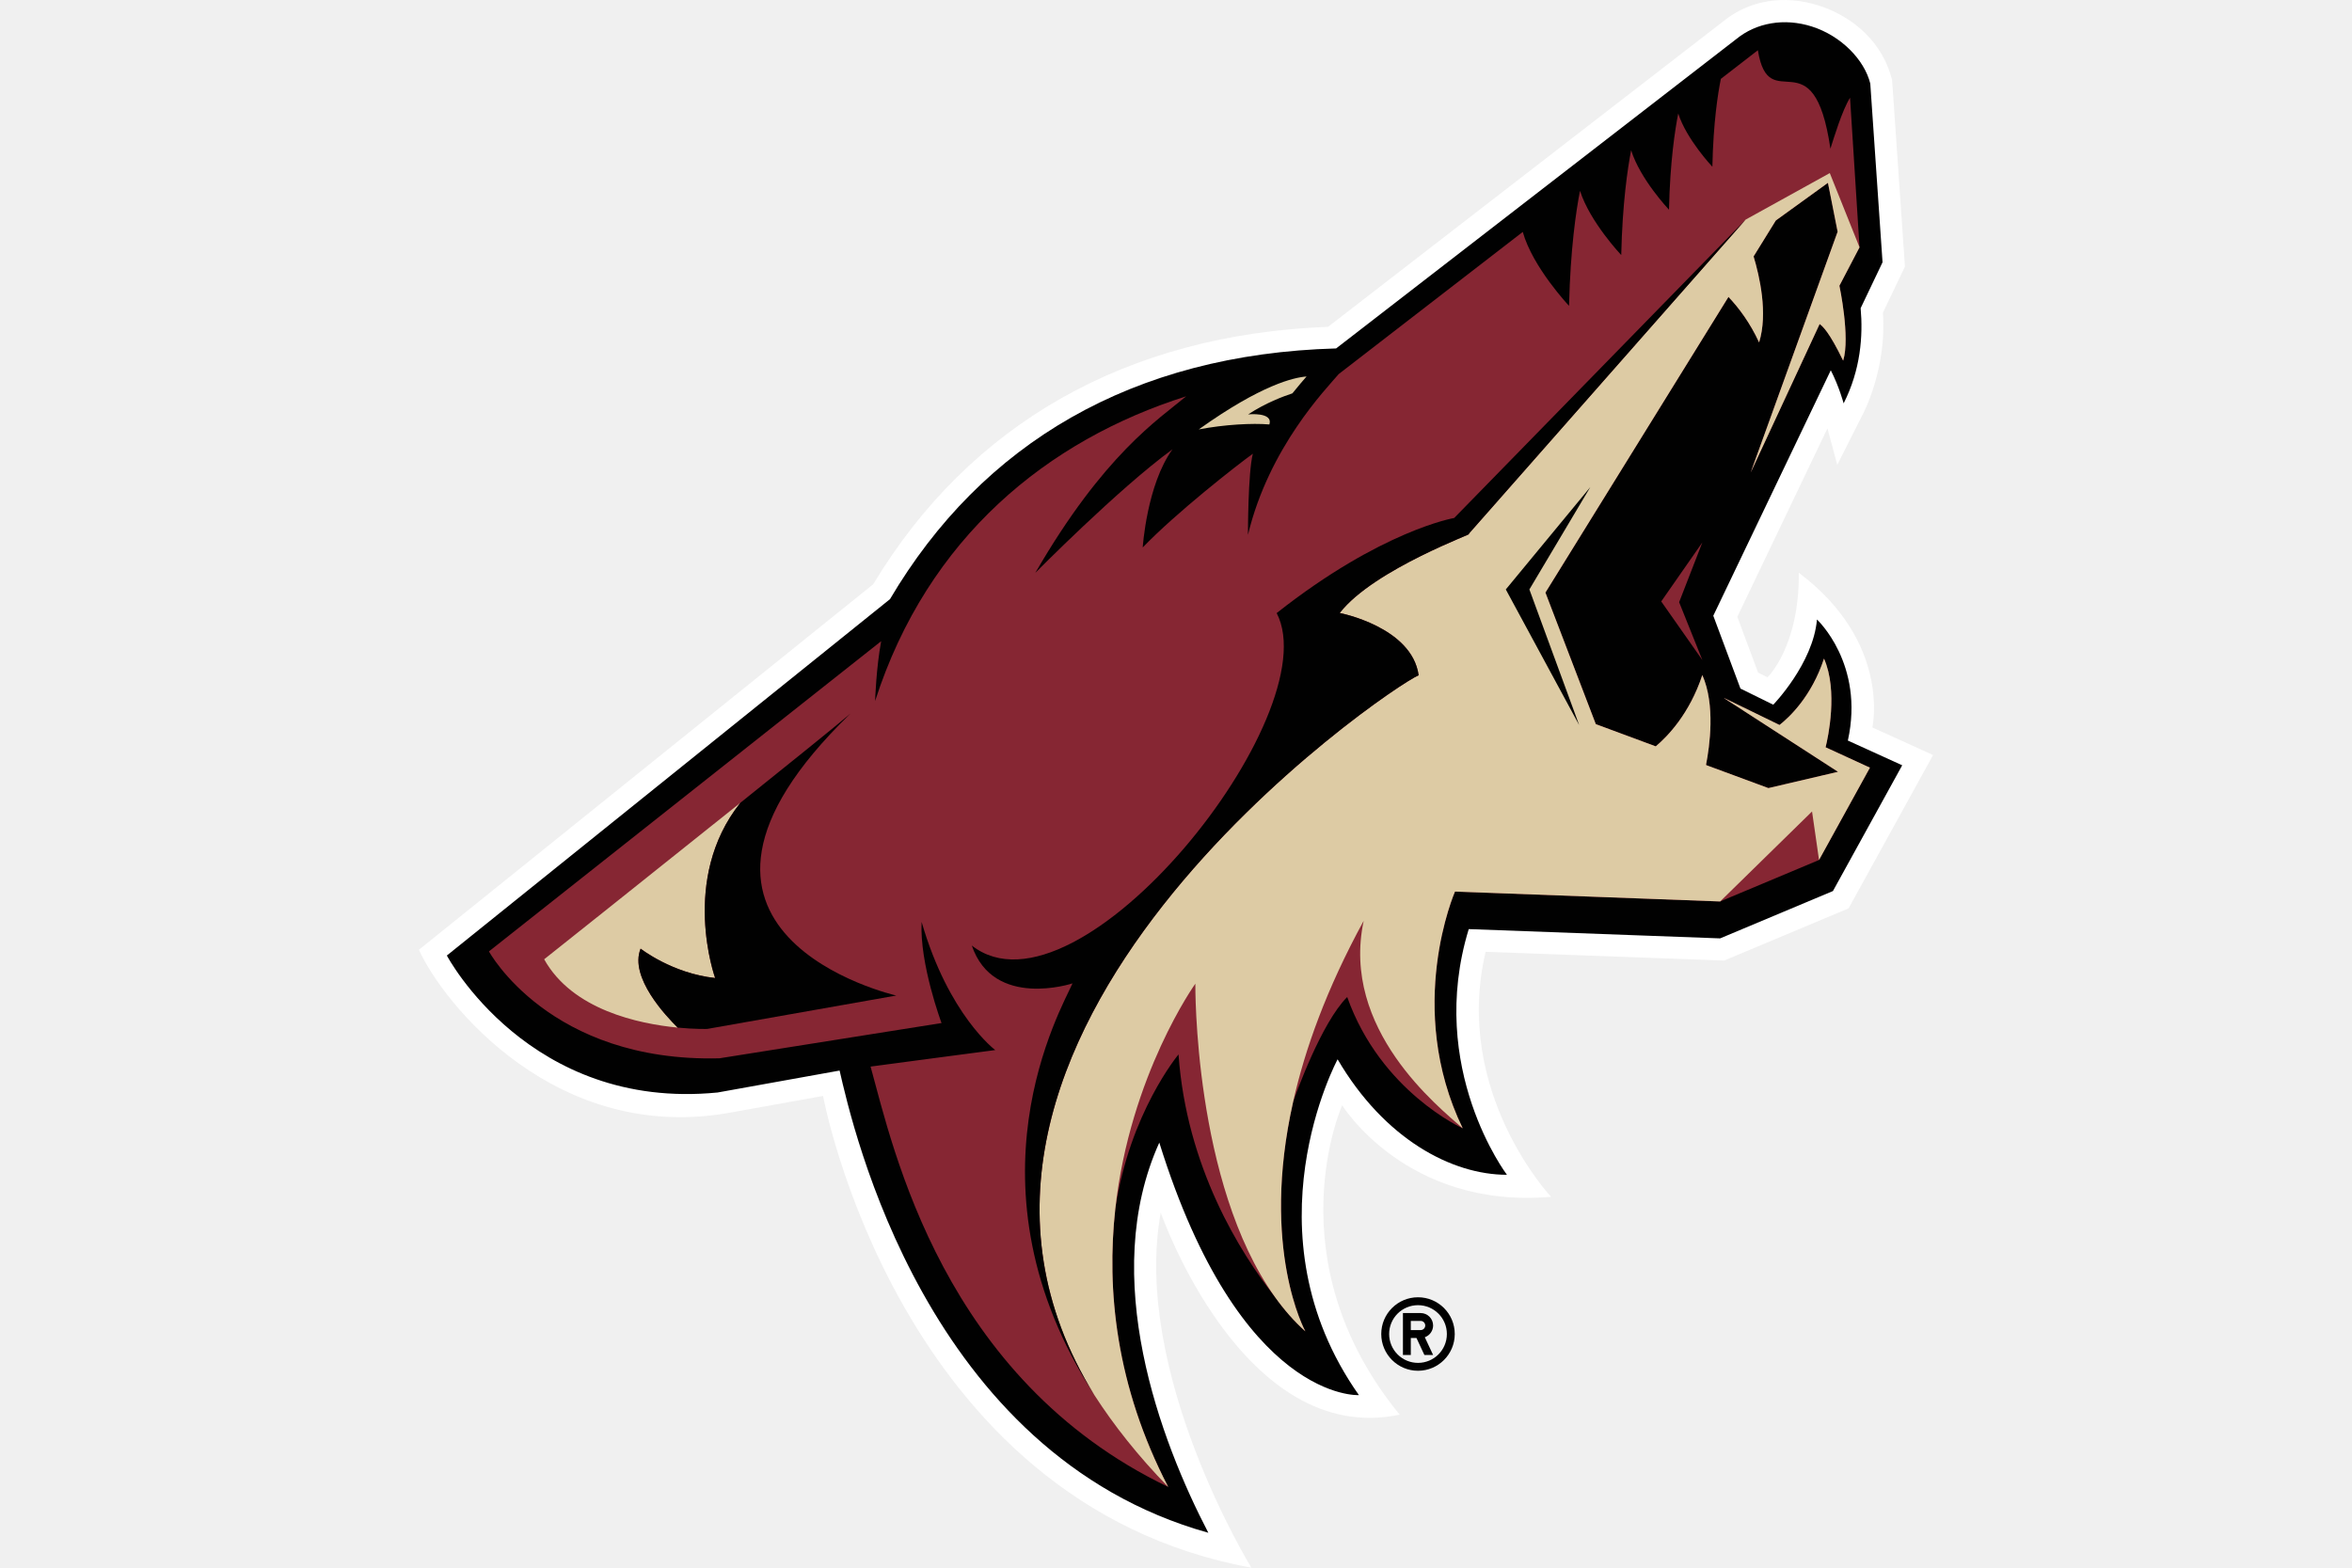
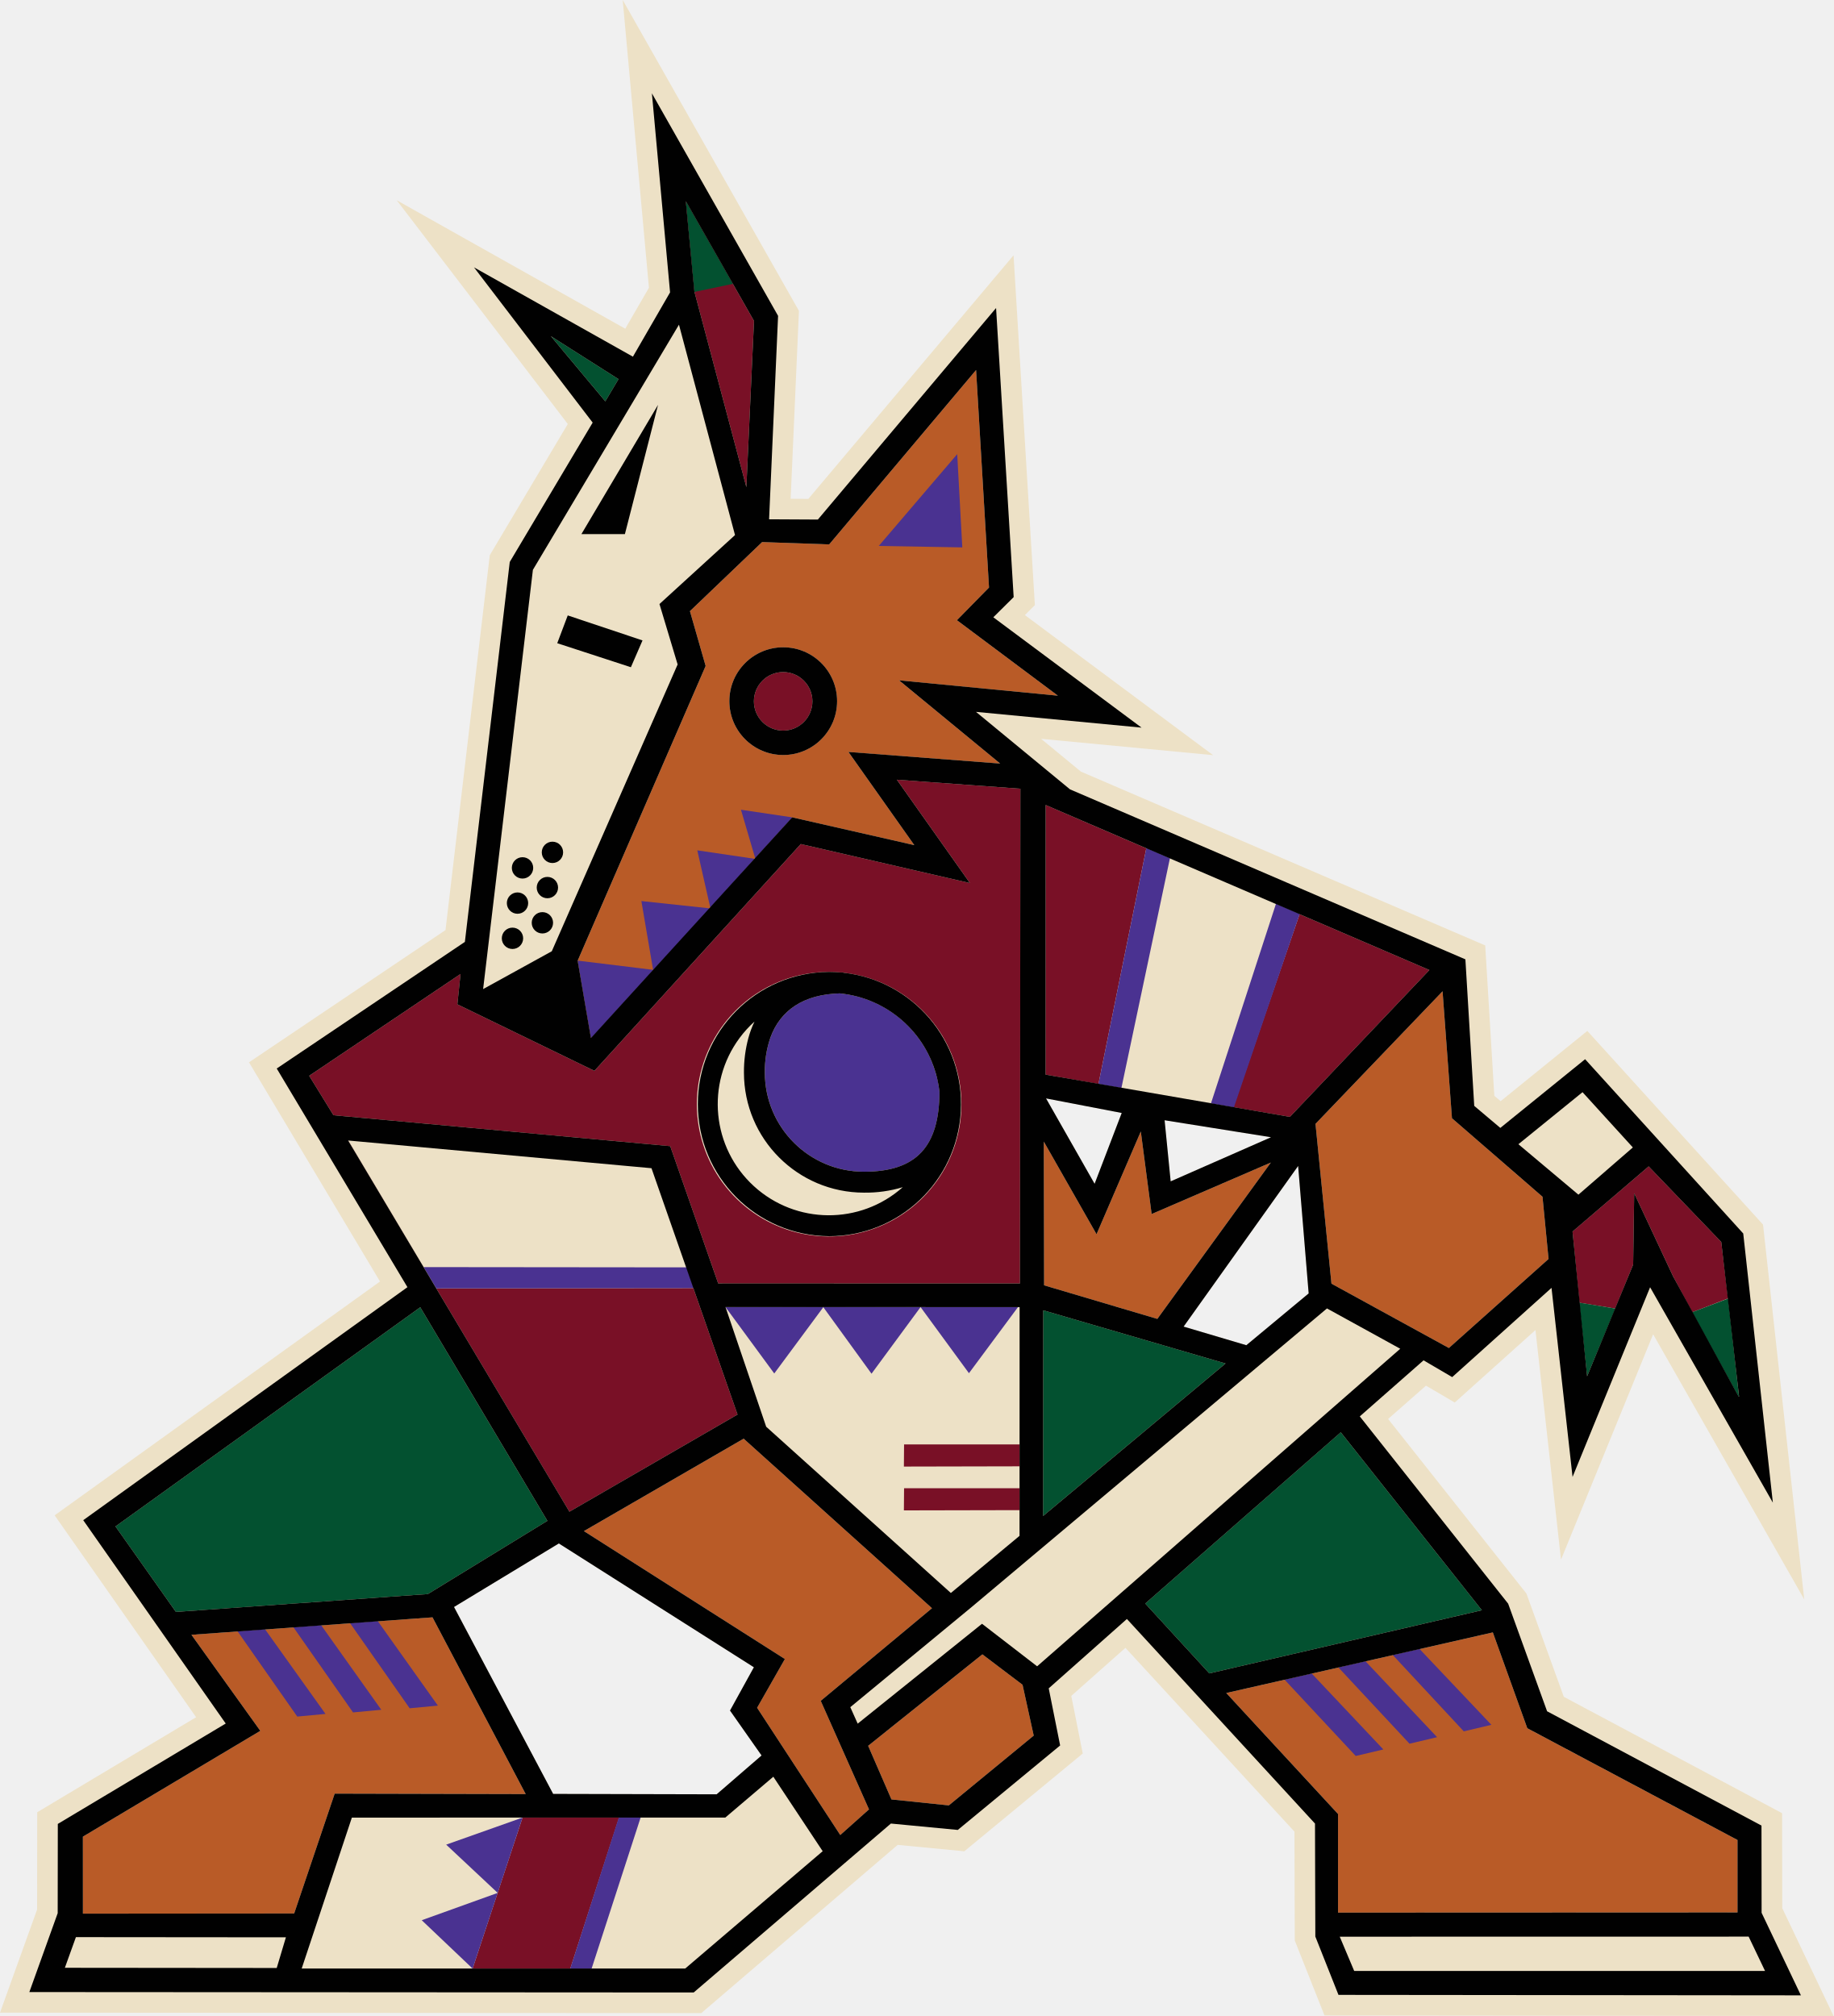
- <svg xmlns="http://www.w3.org/2000/svg" viewBox="0 0 960 640">
-   <path fill="#010101" d="M578.78 529.604c-8.282 0-15.005 6.714-15.005 15.001 0 8.278 6.723 15.001 15.005 15.001s14.995-6.723 14.995-15c0-8.288-6.713-15.002-14.995-15.002zm0 26.784a11.772 11.772 0 01-11.782-11.783c0-6.51 5.264-11.774 11.782-11.774 6.51 0 11.78 5.264 11.78 11.774 0 6.512-5.27 11.783-11.78 11.783zm6.164-15.26a5.085 5.085 0 00-5.09-5.082h-7.228v17.123h3.213v-6.954h2.305l3.247 6.954h3.553l-3.39-7.251a5.095 5.095 0 003.39-4.79zm-5.09 1.872h-4.015v-3.747h4.014c1.033 0 1.878.839 1.878 1.875a1.878 1.878 0 01-1.877 1.872z" />
-   <path fill="#FFF" d="M764.22 296.987s7.908-34.705-30.023-63.171c.308 30.19-12.766 42.695-12.766 42.695l-3.836-1.909-8.478-22.794 36.778-76.928c1.829 6.747 4.012 14.884 4.012 14.884l10.61-21.034s9.683-18.303 8.012-41.062l8.996-18.835-5.233-76.143c-3.672-14.825-15.25-25.723-30.043-30.457-14.17-4.501-28.325-2.128-38.888 6.488L542.063 133.428c-82.051 3.115-146.092 39.4-185.649 105.09L170.988 387.736c9.881 21.86 56.14 79.822 127.884 66.335l37.072-6.662S366.334 613.54 510.76 640c0 0-48.848-79.413-36.993-144.964 0 0 33.328 95.998 97.538 82.494-51.746-63.24-23.473-126.32-23.473-126.32s26.123 42.524 85.258 37.384c0 0-40.219-42.715-26.712-100.028l97.355 3.577 50.79-21.306 34.488-62.591-24.791-11.259z" />
-   <path fill="#010101" d="M741.62 252.91c-1.541 17.978-17.848 34.783-17.848 34.783l-13.383-6.592-11.087-29.726 47.957-100.204c3.442 6.717 5.245 13.504 5.245 13.504 6.97-13.743 7.947-27.631 6.943-38.86l8.937-18.742-5.002-72.954c-2.427-9.78-11.953-19.513-23.854-23.297-11.284-3.593-22.7-1.537-30.83 5.118L545.355 142.244c-83.075 2.334-144.473 38.665-182.095 102.355L182.39 390.087s33.518 63.54 110.521 55.917l49.78-8.953c5.35 23.1 35.157 156.418 150.505 188.698-19.54-37.555-44.79-104.457-20.012-159.288 33.046 106.046 81.475 103.086 81.475 103.086-46.855-66.437-8.695-137.09-8.695-137.09 19.1 32.61 46.64 47.147 69.116 47.147 0 0-32.98-43.461-15.592-100.303l102.614 3.787 46.035-19.323 28.273-51.34-22.182-10.097c6.924-31.345-12.608-49.419-12.608-49.419z" />
-   <g fill="#862633">
-     <path d="M745.055 305.033h.092c.95-3.744 5.154-23.012-.656-36.155-5.081 15.439-14.123 23.923-18.149 27.087l-22.64-11.013.098.115 46.416 30.017-28.372 6.642-.059-.01-.02.01-25.348-9.366c.072 0 .072-.046.079-.046l-.164-.03c1.495-7.713 3.868-24.512-1.502-36.695-5.219 15.812-14.169 25.044-19.014 29.11l-24.47-9.075-20.563-53.704 74.708-120.7c4.25 4.458 8.8 10.526 12.51 18.565 3.7-11.861.158-27.103-2.248-35.102l9.068-14.668 21.277-15.378 3.954 19.952-35.486 98.322 28.142-60.637c1.22.954 3.803 3.006 9.6 14.956 2.963-9.488-1.528-30.58-1.528-30.58l8.209-15.688-3.869-61.06c-3.245 5.206-6.596 16.353-8.012 20.805-6.878-46.993-25.08-12.097-29.61-40.203L702.39 32.198c-1.193 5.9-3.088 17.821-3.462 35.875 0 0-10.563-11.16-13.933-21.749-1.311 6.6-3.337 19.641-3.777 39.289 0 0-11.828-12.52-15.448-24.29-1.422 7.373-3.56 21.582-4.039 42.803 0 0-12.746-13.455-16.83-26.224-1.6 8.114-3.922 23.736-4.479 46.956 0 0-14.838-15.71-18.884-30.177l-75.14 58.04c-4.984 5.911-28.411 29.778-37.027 65.624 0 0-.02-25.31 1.994-33.112-6.597 4.747-31.408 24.175-44.947 38.263 0 0 1.639-25.546 12.136-40.059-22.162 16.166-55.969 50.421-55.969 50.421 27.946-48.32 50.317-62.705 61.562-72.065-56.428 17.864-105.453 57.483-126.96 124.386 0 0 .42-13.373 2.473-24.421L199.569 388.406s24.654 45.389 94.077 43.639l90.654-14.393s-9.029-24.201-8.13-41.285c11.022 38.138 30.056 52.317 30.056 52.317s-50.887 6.704-50.887 6.744c9.219 33.39 29.446 127.411 121.478 171.61-21.441-41.38-25.198-80.628-21.592-113.51 5.816-39.2 25.807-63.067 25.807-63.067 3.253 46.028 25.08 80.829 39.328 98.984 3.698 5.187 7.835 9.944 12.438 14.071 0 0-18.53-33.541-4.982-93.722 1.206-3.397 11.5-32.208 22.063-42.774 13.717 38.679 47.143 53.605 47.143 53.605-23.867-49.362-3.147-96.647-3.147-96.647s107.407 4.006 108.227 4.04l40.363-16.934 20.772-37.691-18.182-8.36z" />
-     <path d="M678.051 245.533l16.786 23.92-9.475-23.612 9.475-24.398z" />
-   </g>
-   <g fill="#DDCBA4">
-     <path d="M518.105 173.28c1.652-5.186-8.662-4.104-8.662-4.104 7.12-4.675 14.406-7.396 18.064-8.593 2.564-3.16 4.708-5.688 5.783-6.888-5.081.403-18.215 3.216-43.996 21.608 10.485-2 21.828-2.62 28.81-2.023zM745.055 305.033h.092c.95-3.744 5.154-23.012-.656-36.155-5.081 15.439-14.123 23.923-18.149 27.087l-22.64-11.013.098.115 46.416 30.017-28.372 6.642-.059-.01-.02.01-25.348-9.366c.072 0 .072-.046.079-.046l-.164-.03c1.495-7.713 3.868-24.512-1.502-36.694-5.219 15.811-14.169 25.043-19.014 29.109l-24.47-9.075-20.563-53.704 74.708-120.7c4.25 4.458 8.8 10.526 12.51 18.565 3.7-11.861.158-27.102-2.248-35.102l9.068-14.667 21.277-15.38 3.954 19.953-35.486 98.322 28.142-60.637c1.22.954 3.803 3.006 9.6 14.956 2.963-9.487-1.528-30.58-1.528-30.58l8.209-15.687-12.137-30.303-34.37 19.008L599.395 218.04c4.328-1.078-38.574 14.147-52.572 32.207 0 0 29.473 5.685 32.213 25.428-11.514 4.625-222.564 147.783-132.362 293.84 7.901 12.27 17.795 24.84 30.142 37.524-21.441-41.38-25.198-80.63-21.592-113.511 6.045-54.799 32.672-91.94 32.672-91.94s-.819 81.344 32.463 127.858c3.698 5.186 7.836 9.943 12.438 14.07 0 0-18.53-33.541-4.982-93.722 4.792-21.376 13.611-46.091 28.79-73.876-9.448 44.35 30.601 75.967 40.416 84.707-23.867-49.362-3.147-96.647-3.147-96.647s107.407 4.006 108.227 4.04l37.51-36.739 2.853 19.805 20.772-37.692-18.182-8.36zM222.111 391.622c11.52 20.696 38.652 26.361 54.487 27.892-4.583-4.534-19.847-20.51-15.126-32.236 0 0 12.897 10.13 30.423 11.989 0 0-14.543-40.354 10.275-71.515-36.338 29.119-80.059 63.87-80.059 63.87z" />
-   </g>
-   <g fill="#010101">
-     <path d="M599.396 218.04L712.48 89.668 593.547 211.464s-29.597 4.99-72.459 38.82c21.467 41.222-81.035 169.827-124.435 135.722 8.865 26.139 41.105 15.454 41.105 15.454-4.334 10.025-46.41 82.239 8.917 168.054-90.202-146.056 120.848-289.214 132.362-293.84-2.74-19.742-32.213-25.427-32.213-25.427 13.998-18.06 56.9-33.285 52.572-32.207z" />
-     <path d="M649.11 198.842l-34.496 41.796 29.939 55.356-20.313-55.356zM347.123 291.322c-6.76 5.747-24.745 20.208-44.953 36.43-24.818 31.161-10.275 71.515-10.275 71.515-17.526-1.859-30.423-11.989-30.423-11.989-4.721 11.727 10.543 27.703 15.126 32.236 7.239.702 12.097.535 12.097.535l77.128-13.625s-111.36-25.35-18.7-115.101z" />
-   </g>
+ <svg xmlns="http://www.w3.org/2000/svg" height="253.659" width="230.673" version="1.1" viewBox="0 0 230.673 253.659">
+   <defs>
+     <style>.cls-1{fill:#ede1c6;}.cls-2{fill:#791026;}.cls-3{fill:#035130;}.cls-4{fill:#b95b27;}.cls-5{fill:#4a3291;}.cls-6{fill:#010101;}</style>
+   </defs>
+   <path class="cls-1" d="M224.218,240.088l-.019-11.948-27.462-14.642-4.705-12.995-17.398-21.965,4.762-4.189,3.619,2.121,10.156-9.121,3.212,28.894,11.592-28.361,19.009,33.358L221.8,154.084l-22.106-24.371-10.903,8.838-.796-.669-1.146-18.926L135.978,97.082l-5.001-4.121L152.618,95.017,128.938,77.393,130.192,76.145l-2.682-44.02L101.693,62.772l-2.225-.012L100.512,39.113,78.34,0l3.3,36.204-2.979,5.155L49.915,25.2,71.431,53.35,61.617,69.856l-5.57,47.17-24.723,16.638L47.807,161.242l-40.933,29.422,17.797,25.4L4.682,228.02l-.015,12.247L0,253.24l88.23.054,24.7-21.163,8.388.802L136.217,220.631l-1.444-7.248,6.812-6.047,21.265,23.125.039,13.701,3.741,9.432,64.044.064Zm-134.06-14.322-20.567-.051L57.119,202.195,70.305,194.202l24.537,15.578-3.003,5.447,3.971,5.65Zm47.548-76.82-6.109-10.741,9.519,1.832Zm8.806-7.993,13.389,2.138-12.625,5.549Zm10.284,28.305-7.89-2.341,14.406-20.211,1.324,16.036Z" />
+   <polygon class="cls-2" points="93.898 61.299 94.858 40.379 86.28 25.315 87.365 36.717 93.898 61.299" />
+   <path class="cls-2" d="M90.352,161.486l37.968.002.027-30.879.027-31.372-15.542-1.131,9.188,13-21.275-4.907L74.783,134.736,57.542,126.366l.397-3.817L38.898,135.358l3.056,4.966,42.365,3.891ZM89.899,130.61a16.628,16.628,0,0,1,14.392-8.321c.491,0,.976.026,1.457.068.116-.002.229-.007.345-.007v.039A16.642,16.642,0,1,1,89.899,130.61Z" />
+   <polygon class="cls-2" points="155.146 139.308 162.278 140.53 179.827 122.051 163.495 115.027 155.146 139.308" />
+   <polygon class="cls-2" points="138.191 136.389 144.21 106.735 131.551 101.286 131.542 135.214 138.191 136.389" />
+   <polygon class="cls-2" points="71.636 190.208 92.787 177.983 87.23 162.073 54.894 162.109 43.835 143.541 43.812 143.539 71.636 190.208" />
+   <polygon class="cls-2" points="113.715 184.527 128.266 184.496 128.283 184.496 128.29 181.739 128.267 181.739 113.738 181.739 113.715 184.527" />
+   <polygon class="cls-2" points="113.715 190.042 128.264 190.011 128.283 190.011 128.29 187.257 128.265 187.257 113.738 187.255 113.715 190.042" />
+   <polygon class="cls-2" points="197.834 154.951 198.705 163.912 203.199 164.645 205.46 159.119 205.59 150.138 210.49 160.606 212.897 165.11 217.392 163.377 216.543 156.265 207.411 146.758 197.834 154.951" />
+   <path class="cls-2" d="M98.523,91.926a3.682,3.682,0,1,0-3.68-3.681A3.683,3.683,0,0,0,98.523,91.926Z" />
+   <polygon class="cls-2" points="77.885 228.694 77.891 228.674 65.74 228.692 59.459 247.688 71.742 247.705 77.885 228.694" />
+   <polygon class="cls-3" points="186.429 202.603 168.677 180.211 144.076 201.762 152.137 210.552 186.429 202.603" />
+   <polygon class="cls-3" points="131.246 164.864 131.223 190.752 154.182 171.557 131.246 164.864" />
+   <polygon class="cls-3" points="53.831 200.569 68.863 191.358 52.872 164.482 14.525 192.06 22.13 202.817 53.831 200.569" />
+   <polygon class="cls-3" points="212.871 165.11 218.793 175.862 217.405 163.39 212.871 165.11" />
+   <polygon class="cls-3" points="198.678 163.899 199.67 173.17 203.217 164.648 203.199 164.645 198.678 163.899" />
+   <polygon class="cls-3" points="92.201 35.713 86.28 25.315 87.365 36.731 92.201 35.713" />
+   <polygon class="cls-3" points="77.815 47.703 69.301 42.296 76.151 50.499 77.815 47.703" />
+   <polygon class="cls-4" points="218.588 240.634 218.588 231.513 192.143 217.451 187.808 205.395 154.27 213.02 168.334 228.246 168.334 240.652 218.588 240.634" />
+   <polygon class="cls-4" points="165.497 141.407 167.504 161.515 182.277 169.612 194.817 158.408 194.055 150.577 182.666 140.7 181.484 124.724 165.497 141.407" />
+   <polygon class="cls-4" points="145.6 165.949 159.885 146.272 144.883 152.751 143.52 142.363 137.95 155.292 131.315 143.633 131.352 161.723 145.6 165.949" />
+   <polygon class="cls-4" points="103.255 214.004 117.25 202.35 93.556 181.018 73.457 192.647 98.74 208.744 95.247 214.877 105.708 230.89 109.327 227.664 103.255 214.004" />
+   <polygon class="cls-4" points="123.589 208.155 109.22 219.664 112.149 226.412 119.368 227.161 130.05 218.38 128.644 211.983 123.589 208.155" />
+   <polygon class="cls-4" points="66.135 225.738 54.41 203.498 24.083 205.695 32.746 217.78 10.426 231.092 10.431 240.781 37.009 240.76 42.106 225.681 66.135 225.738" />
+   <path class="cls-4" d="M86.798,76.897,88.775,83.793,72.677,120.869l1.666,9.741L99.65,102.86l.016-.018,15.36,3.496-8.286-11.724,19.086,1.459L113.114,85.605l19.976,1.929L120.389,78.038l4.035-4.111-1.627-27.37-18.483,21.943-8.434-.295Zm11.732,4.548a6.775,6.775,0,1,1-6.773,6.775A6.778,6.778,0,0,1,98.53,81.445Z" />
+   <polygon class="cls-5" points="155.027 130.61 152.344 138.838 155.23 139.34 158.204 130.61 163.512 114.99 160.528 113.706 155.027 130.61" />
+   <polygon class="cls-5" points="138.191 136.389 141.078 136.903 147.185 107.981 144.218 106.696 138.191 136.389" />
+   <polygon class="cls-5" points="86.318 159.463 53.298 159.431 54.894 162.109 87.23 162.073 87.301 162.073 86.394 159.427 86.381 159.427 86.394 159.463 86.318 159.463" />
+   <polygon class="cls-5" points="128.067 164.464 115.812 164.462 121.9 172.78 128.067 164.464" />
+   <polygon class="cls-5" points="95.006 107.976 95.014 107.998 99.685 102.846 99.653 102.842 93.216 101.882 95.006 107.976" />
+   <polygon class="cls-5" points="87.723 106.992 89.362 114.217 89.366 114.231 94.959 108.062 94.935 108.059 87.723 106.992" />
+   <polygon class="cls-5" points="80.688 113.372 82.165 122.029 72.677 120.869 72.673 120.869 72.674 120.877 73.082 123.258 74.351 130.657 89.315 114.296 89.3 114.294 80.688 113.372" />
+   <path class="cls-5" d="M108.687,147.43c6.562,0,9.491-3.106,9.508-10.067a13.977,13.977,0,0,0-2.652-6.753,13.937,13.937,0,0,0-9.895-5.62c-4.49.121-7.485,2.075-8.746,5.62a12.987,12.987,0,0,0-.677,4.357A12.474,12.474,0,0,0,108.687,147.43Z" />
+   <polygon class="cls-5" points="103.578 164.475 109.643 172.843 115.812 164.462 103.716 164.419 103.578 164.475 103.429 164.406 91.274 164.461 97.406 172.815 103.578 164.475" />
+   <polygon class="cls-5" points="174.033 220.121 165.019 210.565 161.611 211.343 170.559 220.942 174.033 220.121" />
+   <polygon class="cls-5" points="180.795 218.576 171.789 209.027 168.378 209.801 177.325 219.398 180.795 218.576" />
+   <polygon class="cls-5" points="187.625 217.022 178.588 207.479 175.226 208.244 184.151 217.843 187.625 217.022" />
+   <polygon class="cls-5" points="80.622 228.603 77.868 228.621 71.723 247.74 74.412 247.74 80.622 228.603" />
+   <polygon class="cls-5" points="59.458 247.693 62.613 238.17 53.057 241.608 59.458 247.693" />
+   <polygon class="cls-5" points="56.132 232.098 62.613 238.17 65.74 228.692 56.132 232.098" />
+   <polygon class="cls-5" points="40.948 215.651 33.341 204.997 29.88 205.248 37.397 215.984 40.948 215.651" />
+   <polygon class="cls-5" points="47.968 215.128 40.4 204.486 36.909 204.738 44.414 215.462 47.968 215.128" />
+   <polygon class="cls-5" points="55.088 214.606 47.524 203.97 44.034 204.222 51.538 214.94 55.088 214.606" />
+   <polygon class="cls-5" points="120.423 57.141 110.553 68.693 121.064 68.874 120.423 57.141" />
+   <path class="cls-6" d="M221.62,240.674l-.015-10.976-26.971-14.38-4.899-13.539L171.069,178.214l8.023-7.053,3.603,2.11,12.495-11.228,2.647,23.789,9.756-23.867,15.443,27.102-3.726-33.865-19.893-21.929-10.667,8.644-3.283-2.771-1.112-18.438L134.611,99.318l-11.825-9.748,20.829,1.983L124.965,77.669l2.56-2.539-2.213-36.375-22.419,26.617-6.137-.033,1.131-25.598L82.014,11.744l2.285,25.045L79.624,44.878,59.632,33.64,74.561,53.172,64.131,70.708l-5.646,47.804L34.814,134.443l16.445,27.514-40.788,29.317,17.927,25.586L7.273,229.491l-.015,11.231-3.566,9.926,83.579.051L112.081,229.444l8.415.804,12.876-10.629-1.437-7.187,9.836-8.727,23.664,25.742.042,14.215,2.911,7.34,58.178.058Zm-14.209-93.916,9.132,9.509,2.243,19.473-.061-.034-8.236-15.099L205.591,150.139l-.13,8.98-5.79,14.052-1.836-18.218Zm-8.32-9.337,6.332,6.954-6.849,5.941-7.55-6.347Zm-17.607-12.696L182.666,140.7l11.39,9.875.762,7.832-12.54,11.204-14.773-8.097-2.008-20.108ZM131.551,101.286,179.827,122.051l-17.55,18.477-30.734-5.314Zm33.086,61.456-7.84,6.516-7.89-2.341,14.406-20.211Zm-4.735-19.65-12.625,5.549-.763-7.687Zm-18.784-3.054-3.41,8.909-6.109-10.741Zm-3.167,15.255,5.569-12.929,1.363,10.388,15.002-6.48-14.285,19.677-14.246-4.226-.039-18.089Zm-6.704,9.572,22.936,6.693-22.959,19.195ZM104.314,68.5l18.483-21.944,1.627,27.37L120.389,78.037l12.701,9.496L113.114,85.604l12.712,10.468-19.086-1.459,8.286,11.724-15.36-3.496-25.323,27.767-1.671-9.73.001-.004-.001-.008.005.001L88.774,83.793l-1.977-6.897,9.082-8.691ZM94.858,40.379l-.961,20.919L87.365,36.716,86.28,25.314Zm-25.558,1.917,8.513,5.407L76.15,50.5ZM67.042,71.698,85.418,40.853l7.051,26.47L82.965,76.001l2.285,7.603L69.419,119.689l-8.639,4.76ZM41.953,140.323l-3.056-4.966,19.04-12.809-.397,3.817,17.241,8.37,25.961-28.536,21.275,4.907-9.188-13,15.542,1.131-.027,31.372-.027,30.879L90.351,161.485l-6.033-17.272Zm86.31,52.922-8.639,7.19L96.39,179.515,91.284,164.493l-.015-.02h.008l-.004-.012,37.0.002ZM43.812,143.539v-.036l38.148,3.484L92.787,177.983l-21.15,12.224Zm51.996,77.34-5.65,4.887-20.567-.051L57.119,202.195,70.305,194.202l24.537,15.578-3.003,5.447Zm-73.679-18.062L14.527,192.06l38.346-27.578,15.991,26.875-15.032,9.211Zm12.685,44.801L8.16,247.593l1.39-3.857,26.418.023ZM10.431,240.781l-.004-9.689,22.32-13.312-8.663-12.085,30.327-2.197,11.725,22.239-24.03-.057-5.097,15.08Zm75.773,6.906H37.954l6.312-18.99,46.981-.006,6.042-5.139,6.209,9.372Zm19.505-16.798-10.461-16.012,3.493-6.133L73.457,192.647l20.099-11.63L117.25,202.35l-13.996,11.654,6.072,13.659Zm13.659-3.729-7.219-.748-2.93-6.749,14.369-11.508,5.055,3.827,1.405,6.397ZM130.477,209.659l-6.933-5.35-15.642,12.565-.929-2.073,15.185-12.533,44.783-37.637,9.219,5.073Zm21.66.893-8.06-8.79,24.602-21.549,17.751,22.392ZM168.334,240.652V228.246l-14.064-15.227L187.807,205.394l4.336,12.055,26.445,14.062V240.632Zm.214,3.028,51.442-.009,2.065,4.322h-51.689Z" />
+   <path class="cls-6" d="M104.29,155.544a16.628,16.628,0,0,0,1.802-33.156v-.039c-.117,0-.23.005-.345.007-.481-.042-.965-.068-1.457-.068a16.628,16.628,0,0,0,0,33.255Zm-7.391-24.934c1.261-3.544,4.257-5.499,8.746-5.62a14.014,14.014,0,0,1,12.249,10.674,13.821,13.821,0,0,1,.298,1.699c-.016,6.961-2.946,10.067-9.508,10.067a12.478,12.478,0,0,1-12.464-12.463A13.04,13.04,0,0,1,96.9,130.61Zm-3.863,0a14.117,14.117,0,0,1,1.883-2.075,12.402,12.402,0,0,0-.77,2.075,16.324,16.324,0,0,0-.556,4.357,15.11,15.11,0,0,0,15.093,15.095,16.086,16.086,0,0,0,4.886-.686,13.984,13.984,0,0,1-20.535-18.766Z" />
+   <polygon class="cls-6" points="80.832 80.58 71.426 77.434 70.105 80.93 79.369 83.952 80.832 80.58" />
+   <polygon class="cls-6" points="82.783 50.945 73.145 67.203 78.616 67.203 82.783 50.945" />
+   <path class="cls-6" d="M68.239,114.766a1.343,1.343,0,1,0,1.341,1.342A1.34,1.34,0,0,0,68.239,114.766Z" />
+   <path class="cls-6" d="M68.87,113.021a1.343,1.343,0,1,0-1.348-1.342A1.343,1.343,0,0,0,68.87,113.021Z" />
+   <path class="cls-6" d="M69.503,108.589a1.343,1.343,0,1,0-1.345-1.343A1.342,1.342,0,0,0,69.503,108.589Z" />
+   <path class="cls-6" d="M64.471,116.718a1.343,1.343,0,1,0,1.345,1.342A1.344,1.344,0,0,0,64.471,116.718Z" />
+   <path class="cls-6" d="M65.107,112.288a1.342,1.342,0,1,0,1.341,1.343A1.345,1.345,0,0,0,65.107,112.288Z" />
+   <path class="cls-6" d="M65.735,107.856a1.344,1.344,0,1,0,1.345,1.343A1.342,1.342,0,0,0,65.735,107.856Z" />
+   <path class="cls-6" d="M91.757,88.219A6.777,6.777,0,1,0,98.53,81.444,6.775,6.775,0,0,0,91.757,88.219Zm6.766-3.658a3.682,3.682,0,1,1-3.68,3.684A3.684,3.684,0,0,1,98.523,84.561Z" />
</svg>
